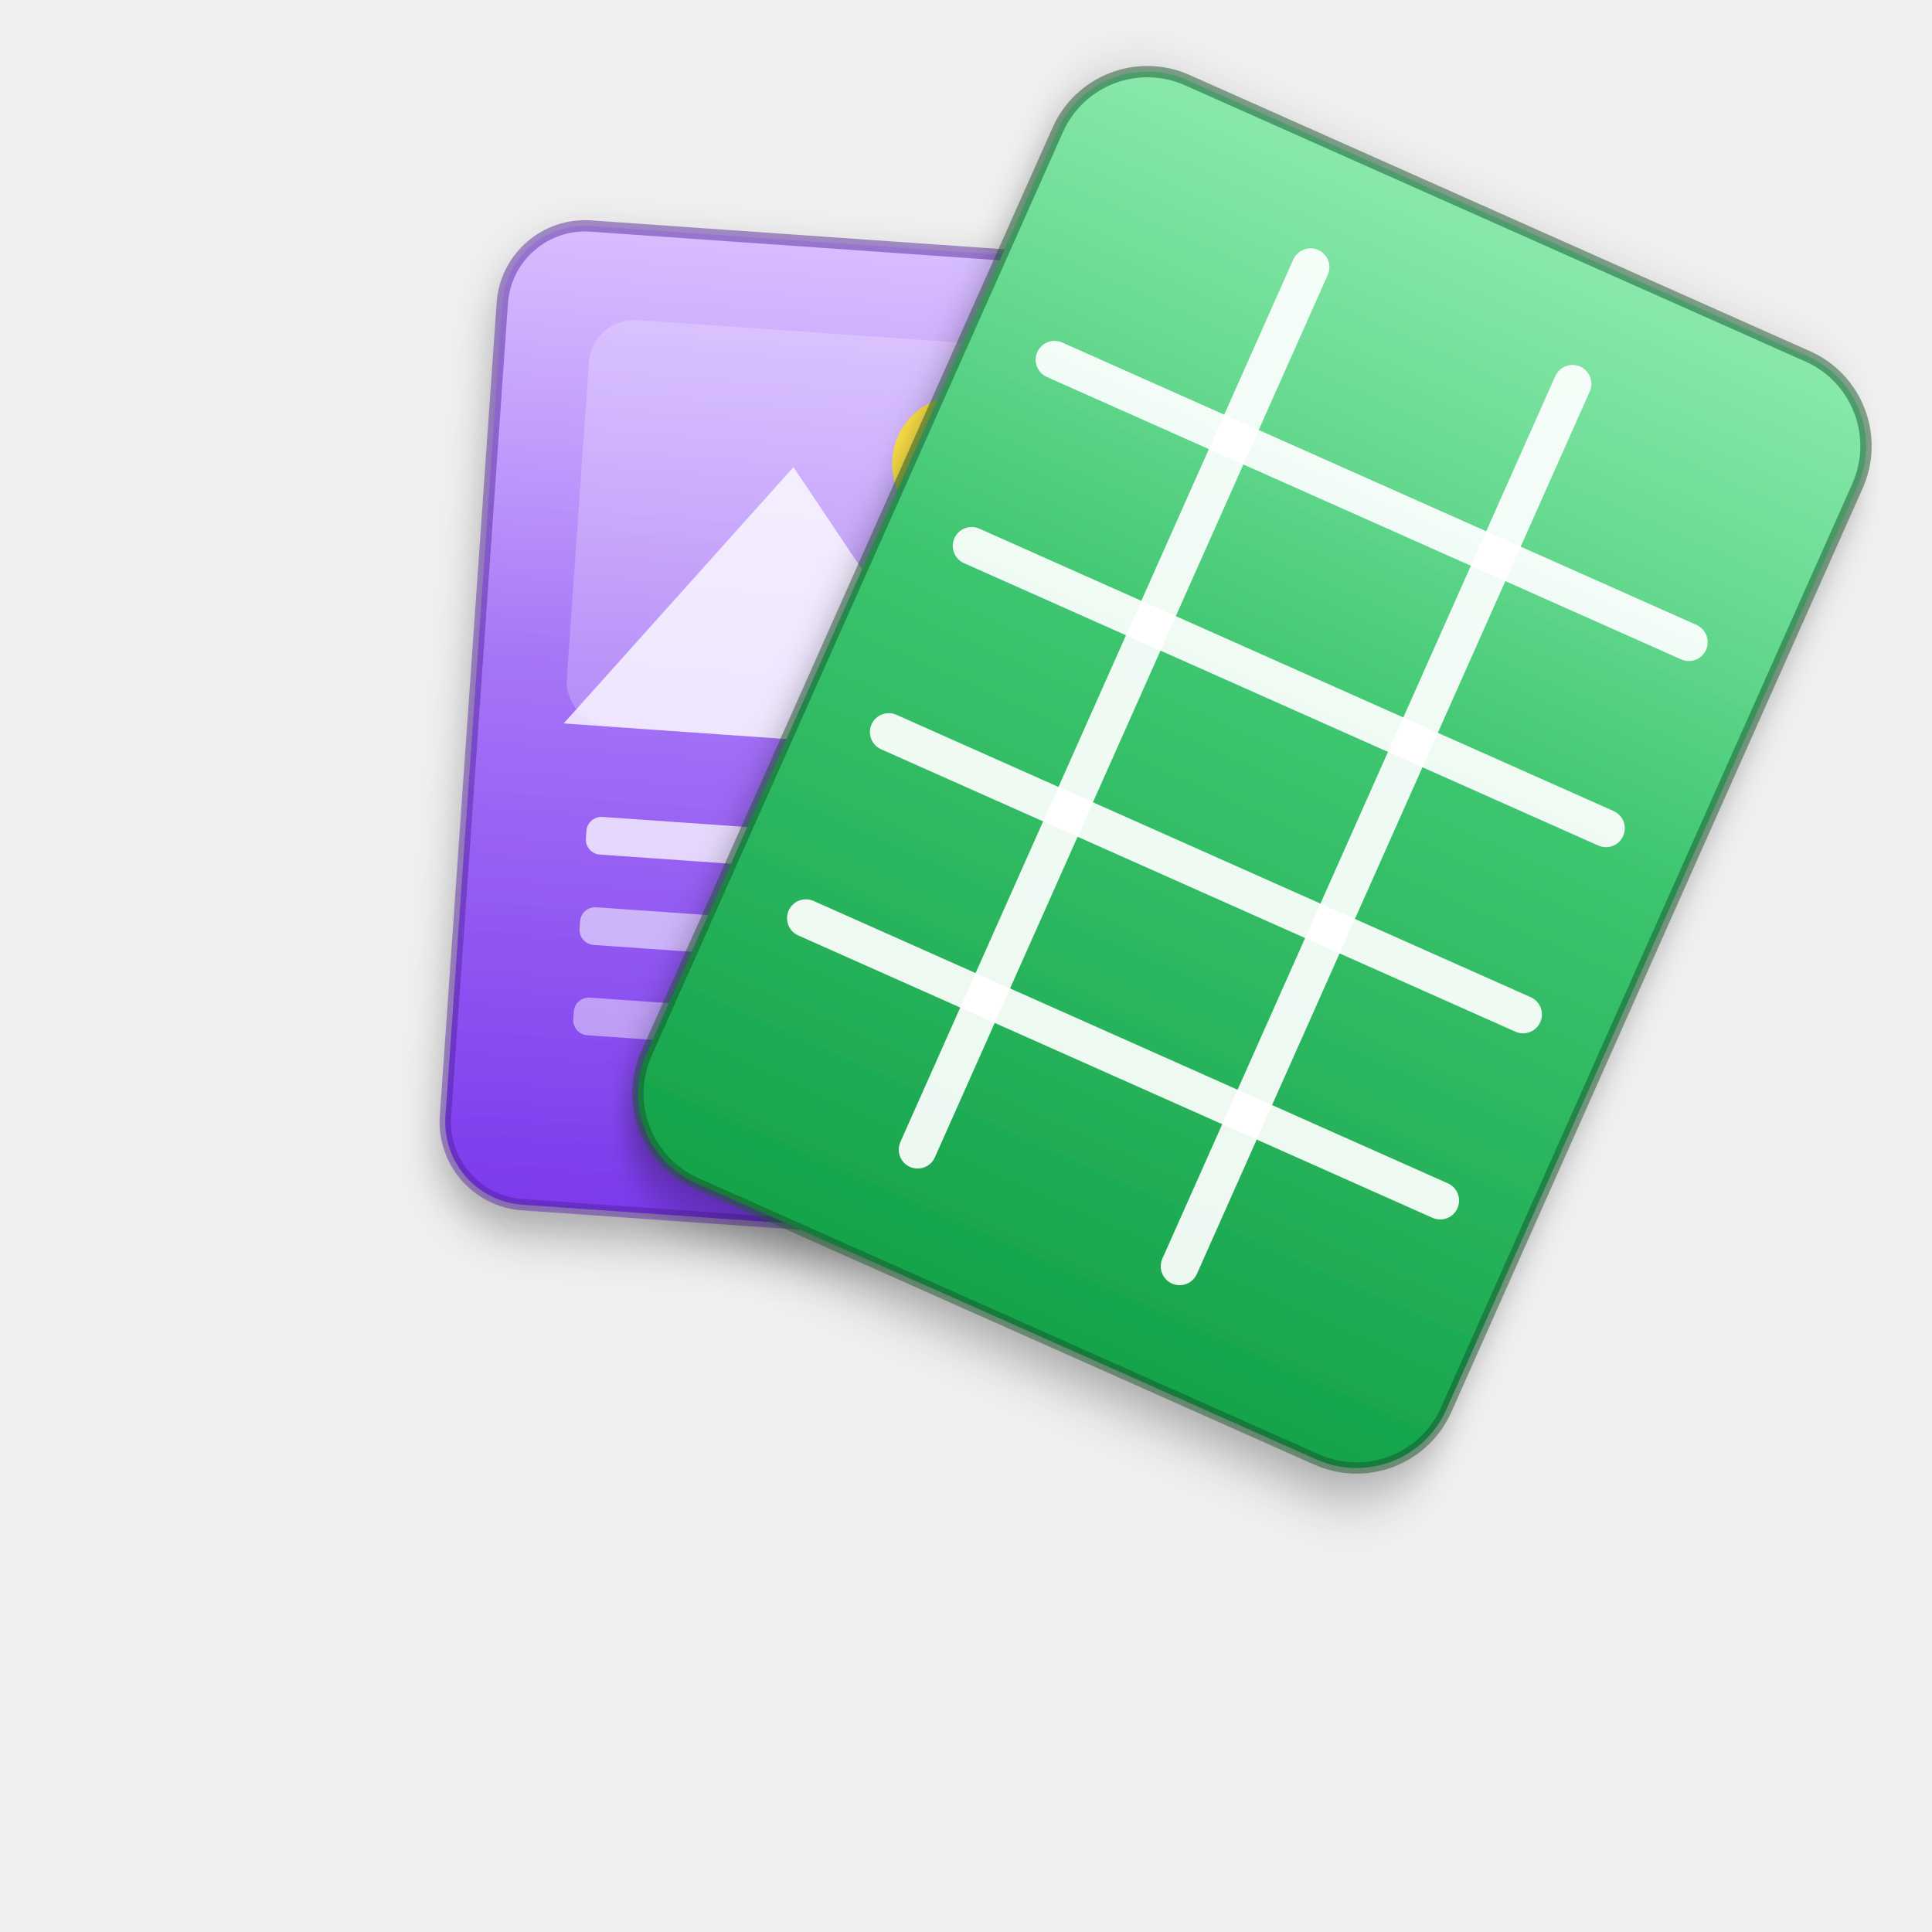
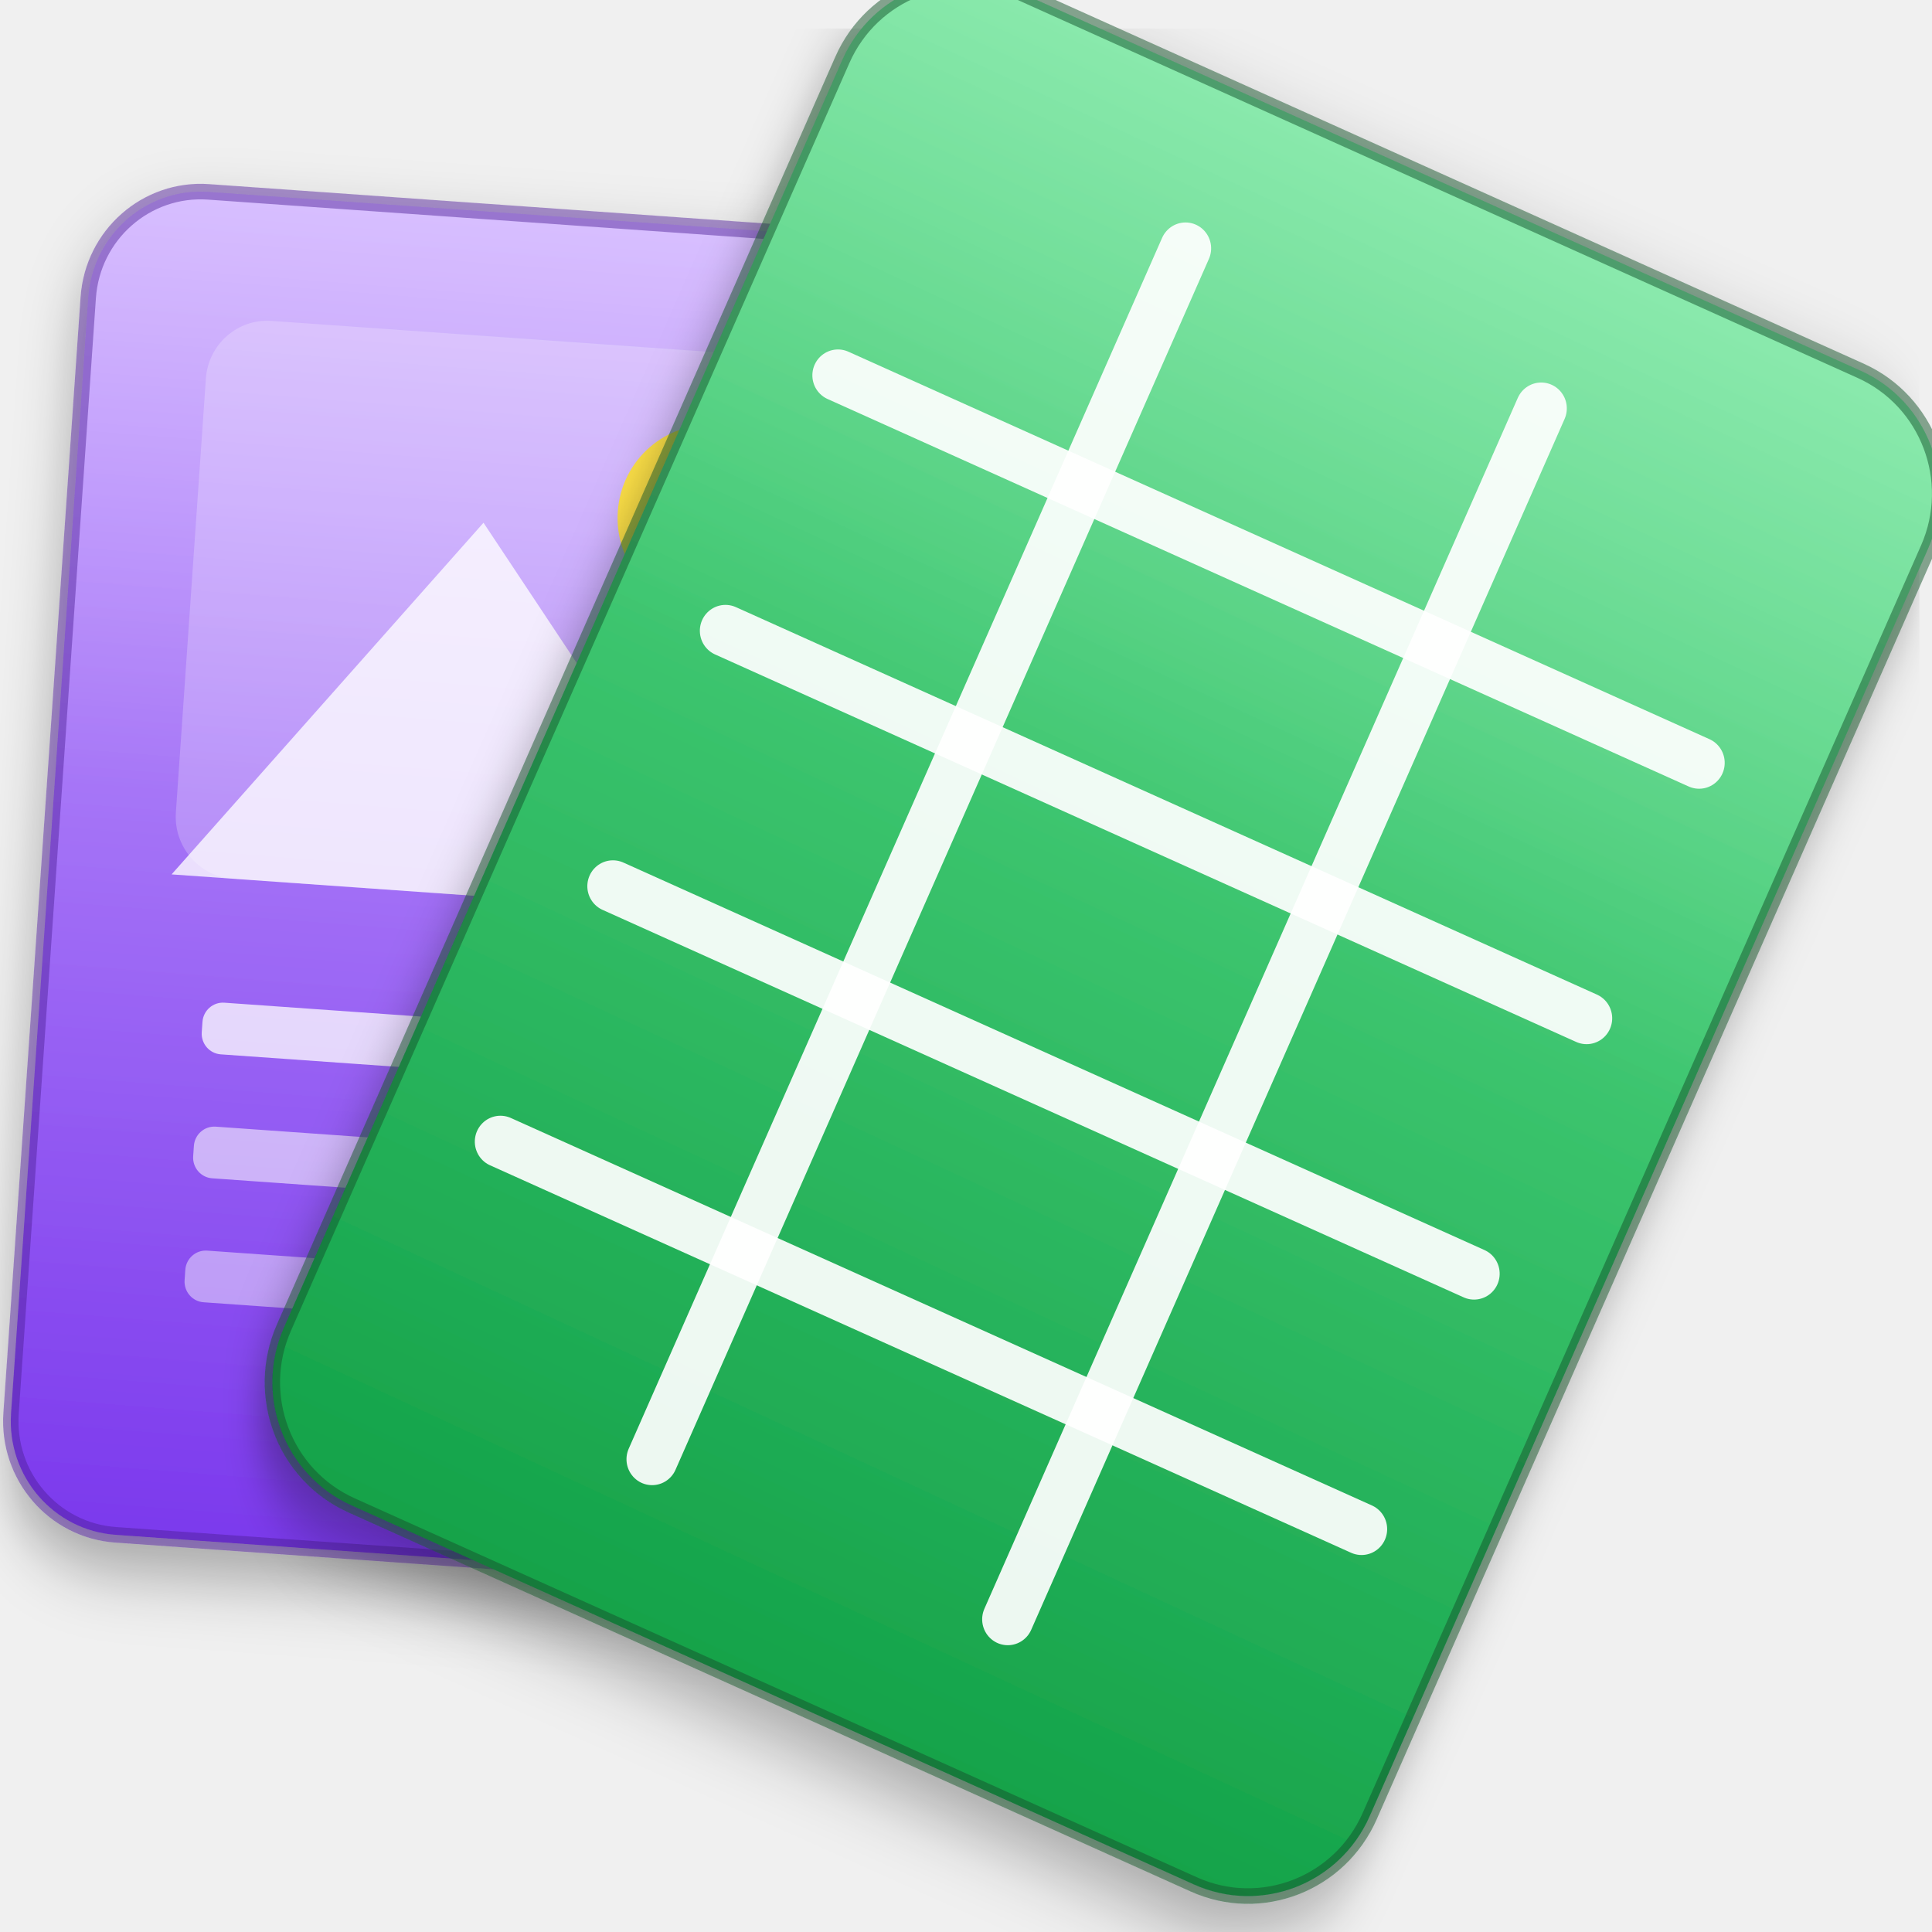
<svg xmlns="http://www.w3.org/2000/svg" viewBox="0 0 256 256">
  <defs>
    <linearGradient id="gGreen" x1="0" y1="0" x2="0" y2="1">
      <stop offset="0%" stop-color="#5CE08C" />
      <stop offset="100%" stop-color="#15A34A" />
    </linearGradient>
    <linearGradient id="gPurple" x1="0" y1="0" x2="0" y2="1">
      <stop offset="0%" stop-color="#C8A5FF" />
      <stop offset="100%" stop-color="#7C3AED" />
    </linearGradient>
    <linearGradient id="cardGloss" x1="0" y1="0" x2="0" y2="1">
      <stop offset="0%" stop-color="#ffffff" stop-opacity="0.28" />
      <stop offset="45%" stop-color="#ffffff" stop-opacity="0" />
    </linearGradient>
    <filter id="cardShadow" x="-30%" y="-20%" width="160%" height="140%">
      <feGaussianBlur in="SourceAlpha" stdDeviation="3" />
      <feOffset dx="0" dy="3" />
      <feComponentTransfer>
        <feFuncA type="linear" slope="0.32" />
      </feComponentTransfer>
      <feMerge>
        <feMergeNode />
        <feMergeNode in="SourceGraphic" />
      </feMerge>
    </filter>
  </defs>
-   <g transform="translate(100,250) rotate(4)" filter="url(#cardShadow)">
-     <rect x="-48" y="-218" width="96" height="130" rx="11" fill="url(#gPurple)" />
-     <rect x="-48" y="-218" width="96" height="130" rx="11" fill="url(#cardGloss)" />
-     <rect x="-48" y="-218" width="96" height="130" rx="11" fill="none" stroke="#4c1d95" stroke-opacity="0.45" stroke-width="1.5" />
-     <rect x="-36" y="-206" width="72" height="54" rx="6" fill="#ffffff" opacity="0.22" />
-     <circle cx="14" cy="-190" r="9" fill="#FDE047" />
-     <polygon points="-36,-152 -8,-188 20,-152" fill="#ffffff" opacity="0.78" />
-     <polygon points="4,-152 24,-180 36,-152" fill="#ffffff" opacity="0.55" />
-     <rect x="-32" y="-140" width="44" height="5" rx="2" fill="#ffffff" opacity="0.75" />
-     <rect x="-32" y="-128" width="60" height="5" rx="2" fill="#ffffff" opacity="0.55" />
-     <rect x="-32" y="-116" width="36" height="5" rx="2" fill="#ffffff" opacity="0.45" />
-   </g>
-   <g transform="translate(100,250) rotate(24)" filter="url(#cardShadow)">
-     <rect x="-58" y="-242" width="116" height="160" rx="13" fill="url(#gGreen)" />
-     <rect x="-58" y="-242" width="116" height="160" rx="13" fill="url(#cardGloss)" />
-     <rect x="-58" y="-242" width="116" height="160" rx="13" fill="none" stroke="#14532d" stroke-opacity="0.5" stroke-width="1.5" />
-     <g stroke="#ffffff" stroke-linecap="round">
-       <line x1="-20" y1="-226" x2="-20" y2="-98" stroke-width="5" opacity="0.92" />
-       <line x1="18" y1="-226" x2="18" y2="-98" stroke-width="5" opacity="0.92" />
-       <line x1="-46" y1="-201" x2="46" y2="-201" stroke-width="5" opacity="0.92" />
-       <line x1="-46" y1="-174" x2="46" y2="-174" stroke-width="5" opacity="0.92" />
-       <line x1="-46" y1="-147" x2="46" y2="-147" stroke-width="5" opacity="0.92" />
-       <line x1="-46" y1="-120" x2="46" y2="-120" stroke-width="5" opacity="0.92" />
+   <g transform="translate(-78.6649,-15.67169) scale(1.357617,1.372157)">
+     <g transform="translate(100,250) rotate(4)" filter="url(#cardShadow)">
+       <rect x="-48" y="-218" width="96" height="130" rx="11" fill="url(#gPurple)" />
+       <rect x="-48" y="-218" width="96" height="130" rx="11" fill="url(#cardGloss)" />
+       <rect x="-48" y="-218" width="96" height="130" rx="11" fill="none" stroke="#4c1d95" stroke-opacity="0.45" stroke-width="1.5" />
+       <rect x="-36" y="-206" width="72" height="54" rx="6" fill="#ffffff" opacity="0.22" />
+       <circle cx="14" cy="-190" r="9" fill="#FDE047" />
+       <polygon points="-36,-152 -8,-188 20,-152" fill="#ffffff" opacity="0.78" />
+       <polygon points="4,-152 24,-180 36,-152" fill="#ffffff" opacity="0.55" />
+       <rect x="-32" y="-140" width="44" height="5" rx="2" fill="#ffffff" opacity="0.75" />
+       <rect x="-32" y="-128" width="60" height="5" rx="2" fill="#ffffff" opacity="0.55" />
+       <rect x="-32" y="-116" width="36" height="5" rx="2" fill="#ffffff" opacity="0.45" />
+     </g>
+     <g transform="translate(100,250) rotate(24)" filter="url(#cardShadow)">
+       <rect x="-58" y="-242" width="116" height="160" rx="13" fill="url(#gGreen)" />
+       <rect x="-58" y="-242" width="116" height="160" rx="13" fill="url(#cardGloss)" />
+       <rect x="-58" y="-242" width="116" height="160" rx="13" fill="none" stroke="#14532d" stroke-opacity="0.5" stroke-width="1.5" />
+       <g stroke="#ffffff" stroke-linecap="round">
+         <line x1="-20" y1="-226" x2="-20" y2="-98" stroke-width="5" opacity="0.92" />
+         <line x1="18" y1="-226" x2="18" y2="-98" stroke-width="5" opacity="0.92" />
+         <line x1="-46" y1="-201" x2="46" y2="-201" stroke-width="5" opacity="0.92" />
+         <line x1="-46" y1="-174" x2="46" y2="-174" stroke-width="5" opacity="0.92" />
+         <line x1="-46" y1="-147" x2="46" y2="-147" stroke-width="5" opacity="0.92" />
+         <line x1="-46" y1="-120" x2="46" y2="-120" stroke-width="5" opacity="0.92" />
+       </g>
    </g>
  </g>
</svg>
